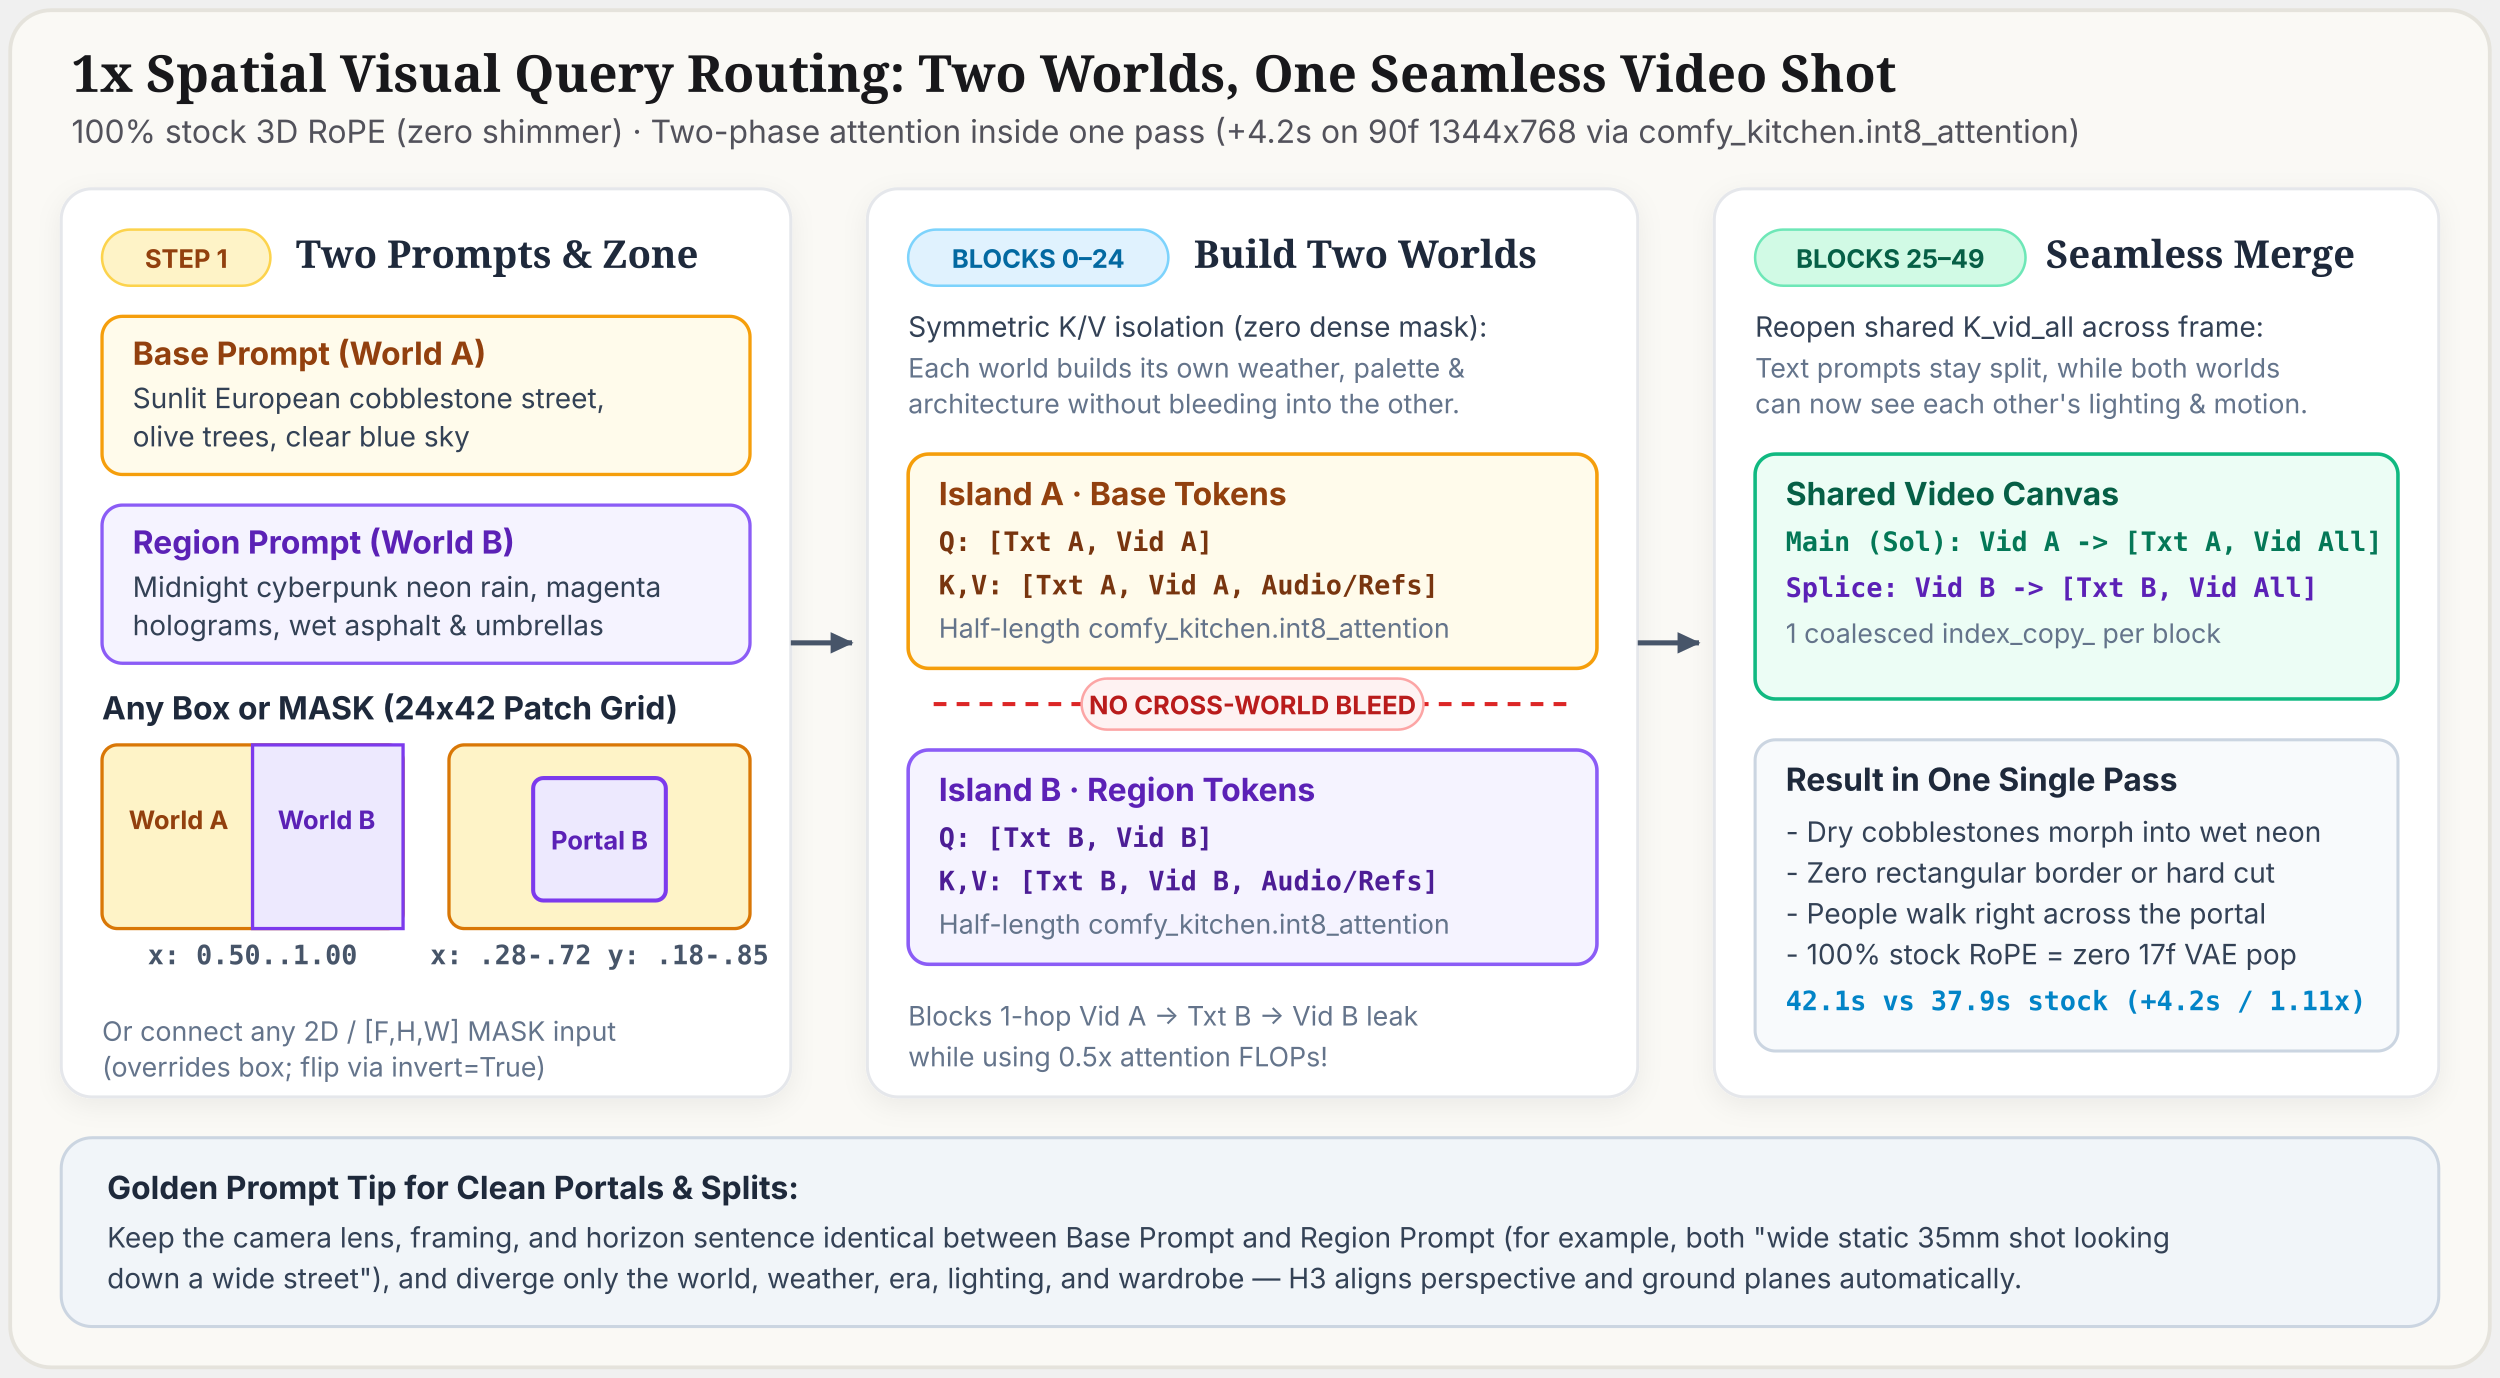
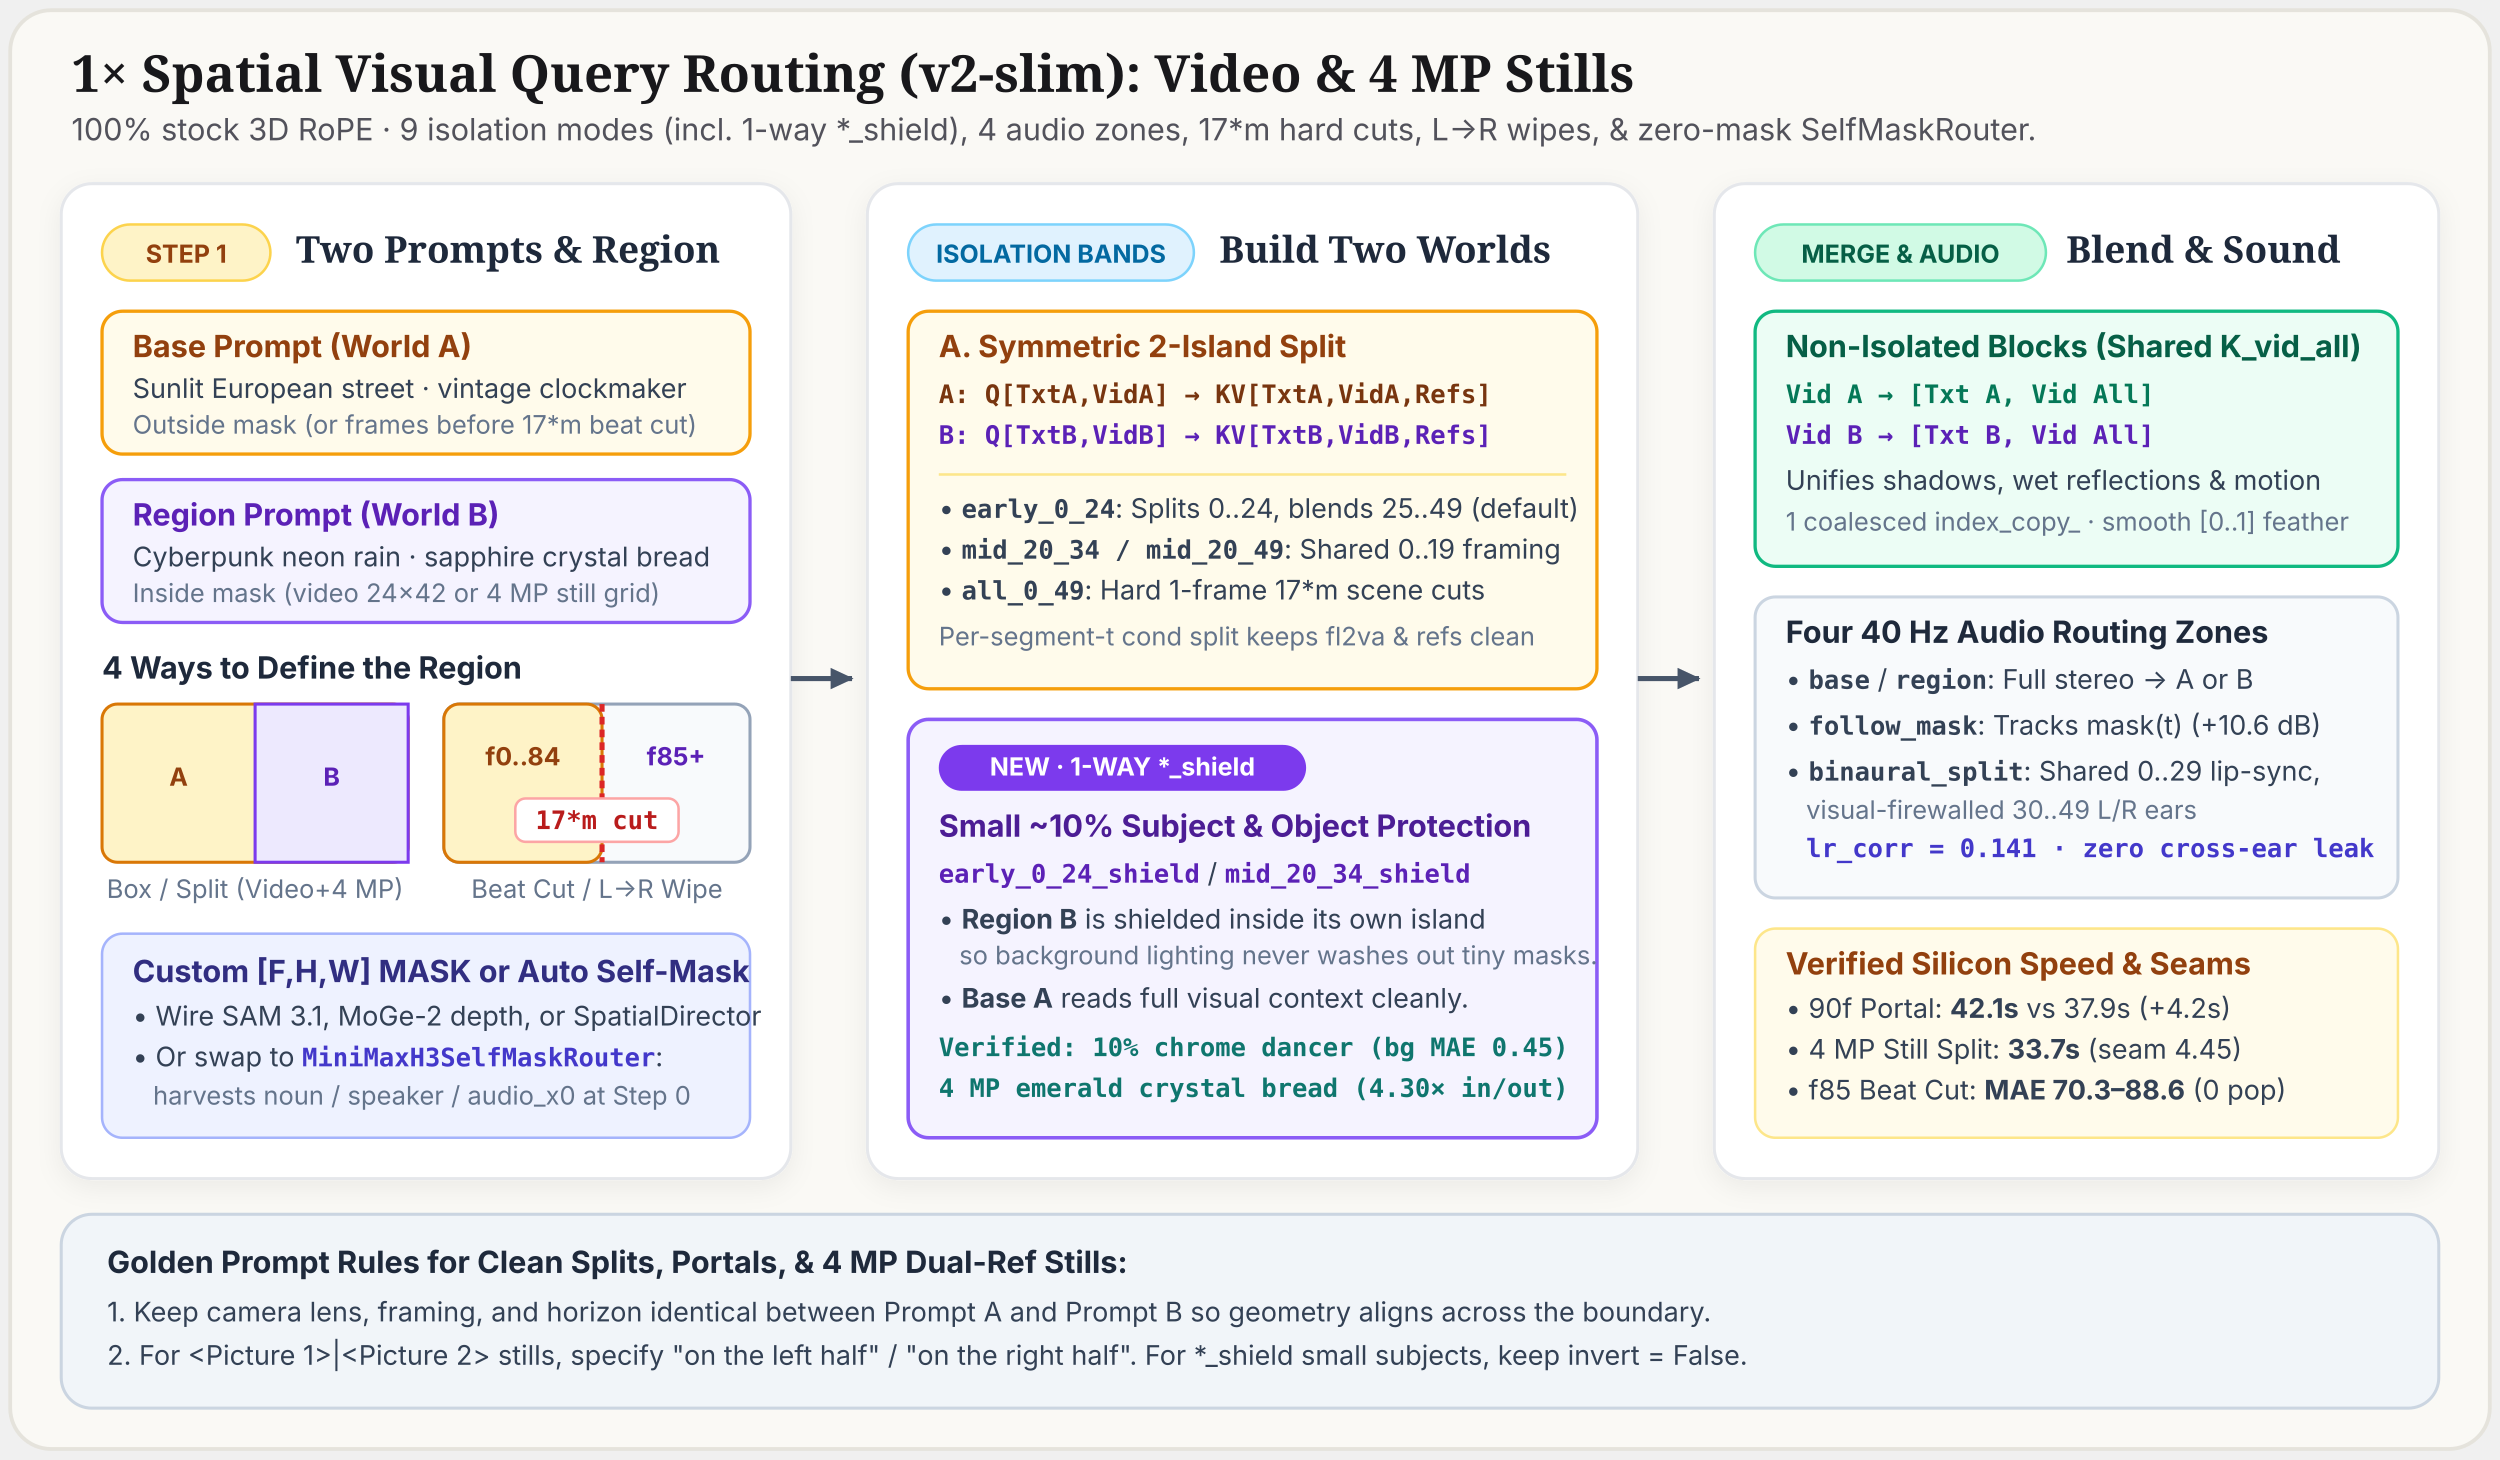
- <svg xmlns="http://www.w3.org/2000/svg" viewBox="0 0 980 540" width="100%" height="100%" role="img" aria-label="How 1x Spatial Visual Query Routing Works Across 50 DiT Blocks">
+ <svg xmlns="http://www.w3.org/2000/svg" viewBox="0 0 980 572" width="100%" height="100%" role="img" aria-label="How 1x Spatial Visual Query Routing v2-slim Works Across 50 DiT Blocks">
  <defs>
    <filter id="sqrShadow" x="-3%" y="-3%" width="106%" height="110%">
      <feDropShadow dx="0" dy="3" stdDeviation="5" flood-color="#0f172a" flood-opacity="0.06" />
    </filter>
-     <marker id="arrAmber" viewBox="0 0 10 10" refX="8" refY="5" markerWidth="6" markerHeight="6" orient="auto-start-reverse">
-       <path d="M 1 1.5 L 8.5 5 L 1 8.5 z" fill="#d97706" />
-     </marker>
-     <marker id="arrCyan" viewBox="0 0 10 10" refX="8" refY="5" markerWidth="6" markerHeight="6" orient="auto-start-reverse">
-       <path d="M 1 1.5 L 8.5 5 L 1 8.5 z" fill="#0284c7" />
-     </marker>
-     <marker id="arrViolet" viewBox="0 0 10 10" refX="8" refY="5" markerWidth="6" markerHeight="6" orient="auto-start-reverse">
-       <path d="M 1 1.5 L 8.5 5 L 1 8.5 z" fill="#7c3aed" />
-     </marker>
    <marker id="arrSlate" viewBox="0 0 10 10" refX="8" refY="5" markerWidth="6" markerHeight="6" orient="auto-start-reverse">
      <path d="M 1 1.5 L 8.5 5 L 1 8.5 z" fill="#475569" />
    </marker>
  </defs>
  <style>
    .canvas { fill: #faf9f5; stroke: #e5e3dc; stroke-width: 1.5; }
    .card { fill: #ffffff; stroke: #e5e7eb; stroke-width: 1.2; filter: url(#sqrShadow); }
    .heading { font-family: Georgia, "Newsreader", "Charter", serif; font-size: 20px; font-weight: 700; fill: #18181b; }
-     .subhead { font-family: "Plus Jakarta Sans", -apple-system, BlinkMacSystemFont, "Segoe UI", sans-serif; font-size: 12.5px; fill: #52525b; }
-     .band-title { font-family: Georgia, "Newsreader", "Charter", serif; font-size: 15px; font-weight: 700; fill: #1e293b; }
-     .title-sm { font-family: "Plus Jakarta Sans", -apple-system, BlinkMacSystemFont, "Segoe UI", sans-serif; font-size: 12.5px; font-weight: 700; }
-     .body { font-family: "Plus Jakarta Sans", -apple-system, BlinkMacSystemFont, "Segoe UI", sans-serif; font-size: 11px; fill: #334155; }
-     .muted { font-family: "Plus Jakarta Sans", -apple-system, BlinkMacSystemFont, "Segoe UI", sans-serif; font-size: 10.5px; fill: #64748b; }
-     .badge { font-family: "Plus Jakarta Sans", -apple-system, BlinkMacSystemFont, "Segoe UI", sans-serif; font-size: 10px; font-weight: 700; }
-     .mono { font-family: ui-monospace, "SFMono-Regular", Menlo, Consolas, monospace; font-size: 10.5px; font-weight: 600; }
+     .subhead { font-family: "Plus Jakarta Sans", -apple-system, BlinkMacSystemFont, "Segoe UI", sans-serif; font-size: 12px; fill: #52525b; }
+     .band-title { font-family: Georgia, "Newsreader", "Charter", serif; font-size: 14.5px; font-weight: 700; fill: #1e293b; }
+     .title-sm { font-family: "Plus Jakarta Sans", -apple-system, BlinkMacSystemFont, "Segoe UI", sans-serif; font-size: 12px; font-weight: 700; }
+     .body { font-family: "Plus Jakarta Sans", -apple-system, BlinkMacSystemFont, "Segoe UI", sans-serif; font-size: 10.6px; fill: #334155; }
+     .muted { font-family: "Plus Jakarta Sans", -apple-system, BlinkMacSystemFont, "Segoe UI", sans-serif; font-size: 10px; fill: #64748b; }
+     .badge { font-family: "Plus Jakarta Sans", -apple-system, BlinkMacSystemFont, "Segoe UI", sans-serif; font-size: 9.8px; font-weight: 700; }
+     .mono { font-family: ui-monospace, "SFMono-Regular", Menlo, Consolas, monospace; font-size: 10px; font-weight: 600; }
  </style>
-   <rect x="4" y="4" width="972" height="532" rx="16" class="canvas" />
-   <text x="28" y="36" class="heading">1x Spatial Visual Query Routing: Two Worlds, One Seamless Video Shot</text>
-   <text x="28" y="56" class="subhead">100% stock 3D RoPE (zero shimmer) · Two-phase attention inside one pass (+4.2s on 90f 1344x768 via comfy_kitchen.int8_attention)</text>
-   <rect x="24" y="74" width="286" height="356" rx="12" class="card" />
-   <rect x="40" y="90" width="66" height="22" rx="11" fill="#fef3c7" stroke="#fcd34d" />
-   <text x="73" y="105" text-anchor="middle" fill="#92400e" class="badge">STEP 1</text>
-   <text x="116" y="105" class="band-title">Two Prompts &amp; Zone</text>
-   <rect x="40" y="124" width="254" height="62" rx="8" fill="#fffbeb" stroke="#f59e0b" stroke-width="1.3" />
-   <text x="52" y="143" class="title-sm" fill="#92400e">Base Prompt (World A)</text>
-   <text x="52" y="160" class="body">Sunlit European cobblestone street,</text>
-   <text x="52" y="175" class="body">olive trees, clear blue sky</text>
-   <rect x="40" y="198" width="254" height="62" rx="8" fill="#f5f3ff" stroke="#8b5cf6" stroke-width="1.3" />
-   <text x="52" y="217" class="title-sm" fill="#5b21b6">Region Prompt (World B)</text>
-   <text x="52" y="234" class="body">Midnight cyberpunk neon rain, magenta</text>
-   <text x="52" y="249" class="body">holograms, wet asphalt &amp; umbrellas</text>
-   <text x="40" y="282" class="title-sm" fill="#1e293b">Any Box or MASK (24x42 Patch Grid)</text>
-   <rect x="40" y="292" width="118" height="72" rx="6" fill="#fef3c7" stroke="#d97706" stroke-width="1.3" />
-   <rect x="99" y="292" width="59" height="72" rx="0" fill="#ede9fe" stroke="#7c3aed" stroke-width="1.3" />
-   <text x="70" y="325" text-anchor="middle" class="badge" fill="#92400e">World A</text>
-   <text x="128" y="325" text-anchor="middle" class="badge" fill="#5b21b6">World B</text>
-   <text x="99" y="378" text-anchor="middle" class="mono" fill="#475569">x: 0.50..1.00</text>
-   <rect x="176" y="292" width="118" height="72" rx="6" fill="#fef3c7" stroke="#d97706" stroke-width="1.3" />
-   <rect x="209" y="305" width="52" height="48" rx="4" fill="#ede9fe" stroke="#7c3aed" stroke-width="1.6" />
-   <text x="235" y="333" text-anchor="middle" class="badge" fill="#5b21b6">Portal B</text>
-   <text x="235" y="378" text-anchor="middle" class="mono" fill="#475569">x: .28-.72  y: .18-.85</text>
-   <text x="40" y="408" class="muted">Or connect any 2D / [F,H,W] MASK input</text>
-   <text x="40" y="422" class="muted">(overrides box; flip via invert=True)</text>
-   <line x1="310" y1="252" x2="334" y2="252" stroke="#475569" stroke-width="2" marker-end="url(#arrSlate)" />
-   <rect x="340" y="74" width="302" height="356" rx="12" class="card" />
-   <rect x="356" y="90" width="102" height="22" rx="11" fill="#e0f2fe" stroke="#7dd3fc" />
-   <text x="407" y="105" text-anchor="middle" fill="#0369a1" class="badge">BLOCKS 0–24</text>
-   <text x="468" y="105" class="band-title">Build Two Worlds</text>
-   <text x="356" y="132" class="body">Symmetric K/V isolation (zero dense mask):</text>
-   <text x="356" y="148" class="muted">Each world builds its own weather, palette &amp;</text>
-   <text x="356" y="162" class="muted">architecture without bleeding into the other.</text>
-   <rect x="356" y="178" width="270" height="84" rx="8" fill="#fffbeb" stroke="#f59e0b" stroke-width="1.4" />
-   <text x="368" y="198" class="title-sm" fill="#92400e">Island A · Base Tokens</text>
-   <text x="368" y="216" class="mono" fill="#78350f">Q: [Txt A, Vid A]</text>
-   <text x="368" y="233" class="mono" fill="#78350f">K,V: [Txt A, Vid A, Audio/Refs]</text>
-   <text x="368" y="250" class="muted">Half-length comfy_kitchen.int8_attention</text>
-   <line x1="366" y1="276" x2="616" y2="276" stroke="#dc2626" stroke-width="1.6" stroke-dasharray="5,4" />
-   <rect x="424" y="266" width="134" height="20" rx="10" fill="#fef2f2" stroke="#fca5a5" />
-   <text x="491" y="280" text-anchor="middle" class="badge" fill="#b91c1c">NO CROSS-WORLD BLEED</text>
-   <rect x="356" y="294" width="270" height="84" rx="8" fill="#f5f3ff" stroke="#8b5cf6" stroke-width="1.4" />
-   <text x="368" y="314" class="title-sm" fill="#5b21b6">Island B · Region Tokens</text>
-   <text x="368" y="332" class="mono" fill="#4c1d95">Q: [Txt B, Vid B]</text>
-   <text x="368" y="349" class="mono" fill="#4c1d95">K,V: [Txt B, Vid B, Audio/Refs]</text>
-   <text x="368" y="366" class="muted">Half-length comfy_kitchen.int8_attention</text>
-   <text x="356" y="402" class="muted">Blocks 1-hop Vid A -&gt; Txt B -&gt; Vid B leak</text>
-   <text x="356" y="418" class="muted">while using 0.5x attention FLOPs!</text>
-   <line x1="642" y1="252" x2="666" y2="252" stroke="#475569" stroke-width="2" marker-end="url(#arrSlate)" />
-   <rect x="672" y="74" width="284" height="356" rx="12" class="card" />
-   <rect x="688" y="90" width="106" height="22" rx="11" fill="#d1fae5" stroke="#6ee7b7" />
-   <text x="741" y="105" text-anchor="middle" fill="#065f46" class="badge">BLOCKS 25–49</text>
-   <text x="802" y="105" class="band-title">Seamless Merge</text>
-   <text x="688" y="132" class="body">Reopen shared K_vid_all across frame:</text>
-   <text x="688" y="148" class="muted">Text prompts stay split, while both worlds</text>
-   <text x="688" y="162" class="muted">can now see each other's lighting &amp; motion.</text>
-   <rect x="688" y="178" width="252" height="96" rx="8" fill="#ecfdf5" stroke="#10b981" stroke-width="1.4" />
-   <text x="700" y="198" class="title-sm" fill="#065f46">Shared Video Canvas</text>
-   <text x="700" y="216" class="mono" fill="#047857">Main (Sol): Vid A -&gt; [Txt A, Vid All]</text>
-   <text x="700" y="234" class="mono" fill="#5b21b6">Splice:     Vid B -&gt; [Txt B, Vid All]</text>
-   <text x="700" y="252" class="muted">1 coalesced index_copy_ per block</text>
-   <rect x="688" y="290" width="252" height="122" rx="8" fill="#f8fafc" stroke="#cbd5e1" stroke-width="1.2" />
-   <text x="700" y="310" class="title-sm" fill="#1e293b">Result in One Single Pass</text>
-   <text x="700" y="330" class="body">- Dry cobblestones morph into wet neon</text>
-   <text x="700" y="346" class="body">- Zero rectangular border or hard cut</text>
-   <text x="700" y="362" class="body">- People walk right across the portal</text>
-   <text x="700" y="378" class="body">- 100% stock RoPE = zero 17f VAE pop</text>
-   <text x="700" y="396" class="mono" fill="#0284c7">42.1s vs 37.9s stock (+4.2s / 1.11x)</text>
-   <rect x="24" y="446" width="932" height="74" rx="12" fill="#f1f5f9" stroke="#cbd5e1" stroke-width="1.2" />
-   <text x="42" y="470" class="title-sm" fill="#1e293b">Golden Prompt Tip for Clean Portals &amp; Splits:</text>
-   <text x="42" y="489" class="body">Keep the camera lens, framing, and horizon sentence identical between Base Prompt and Region Prompt (for example, both "wide static 35mm shot looking</text>
-   <text x="42" y="505" class="body">down a wide street"), and diverge only the world, weather, era, lighting, and wardrobe — H3 aligns perspective and ground planes automatically.</text>
+   <rect x="4" y="4" width="972" height="564" rx="16" class="canvas" />
+   <text x="28" y="36" class="heading">1× Spatial Visual Query Routing (v2-slim): Video &amp; 4 MP Stills</text>
+   <text x="28" y="55" class="subhead">100% stock 3D RoPE · 9 isolation modes (incl. 1-way *_shield), 4 audio zones, 17*m hard cuts, L→R wipes, &amp; zero-mask SelfMaskRouter.</text>
+   <rect x="24" y="72" width="286" height="390" rx="12" class="card" />
+   <rect x="40" y="88" width="66" height="22" rx="11" fill="#fef3c7" stroke="#fcd34d" />
+   <text x="73" y="103" text-anchor="middle" fill="#92400e" class="badge">STEP 1</text>
+   <text x="116" y="103" class="band-title">Two Prompts &amp; Region</text>
+   <rect x="40" y="122" width="254" height="56" rx="8" fill="#fffbeb" stroke="#f59e0b" stroke-width="1.3" />
+   <text x="52" y="140" class="title-sm" fill="#92400e">Base Prompt (World A)</text>
+   <text x="52" y="156" class="body">Sunlit European street · vintage clockmaker</text>
+   <text x="52" y="170" class="muted">Outside mask (or frames before 17*m beat cut)</text>
+   <rect x="40" y="188" width="254" height="56" rx="8" fill="#f5f3ff" stroke="#8b5cf6" stroke-width="1.3" />
+   <text x="52" y="206" class="title-sm" fill="#5b21b6">Region Prompt (World B)</text>
+   <text x="52" y="222" class="body">Cyberpunk neon rain · sapphire crystal bread</text>
+   <text x="52" y="236" class="muted">Inside mask (video 24×42 or 4 MP still grid)</text>
+   <text x="40" y="266" class="title-sm" fill="#1e293b">4 Ways to Define the Region</text>
+   <rect x="40" y="276" width="120" height="62" rx="6" fill="#fef3c7" stroke="#d97706" stroke-width="1.2" />
+   <rect x="100" y="276" width="60" height="62" fill="#ede9fe" stroke="#7c3aed" stroke-width="1.2" />
+   <text x="70" y="308" text-anchor="middle" class="badge" fill="#92400e">A</text>
+   <text x="130" y="308" text-anchor="middle" class="badge" fill="#5b21b6">B</text>
+   <text x="100" y="352" text-anchor="middle" class="muted">Box / Split (Video+4 MP)</text>
+   <rect x="174" y="276" width="120" height="62" rx="6" fill="#f8fafc" stroke="#94a3b8" stroke-width="1.2" />
+   <rect x="174" y="276" width="62" height="62" rx="6" fill="#fef3c7" stroke="#d97706" stroke-width="1.2" />
+   <line x1="236" y1="276" x2="236" y2="338" stroke="#dc2626" stroke-width="2" stroke-dasharray="3,2" />
+   <text x="205" y="300" text-anchor="middle" class="badge" fill="#92400e">f0..84</text>
+   <text x="265" y="300" text-anchor="middle" class="badge" fill="#5b21b6">f85+</text>
+   <rect x="202" y="313" width="64" height="17" rx="4" fill="#ffffff" stroke="#fca5a5" />
+   <text x="234" y="325" text-anchor="middle" class="mono" fill="#b91c1c">17*m cut</text>
+   <text x="234" y="352" text-anchor="middle" class="muted">Beat Cut / L→R Wipe</text>
+   <rect x="40" y="366" width="254" height="80" rx="8" fill="#eef2ff" stroke="#a5b4fc" />
+   <text x="52" y="385" class="title-sm" fill="#312e81">Custom [F,H,W] MASK or Auto Self-Mask</text>
+   <text x="52" y="402" class="body">• Wire SAM 3.1, MoGe-2 depth, or SpatialDirector</text>
+   <text x="52" y="418" class="body">• Or swap to <tspan class="mono" fill="#4338ca">MiniMaxH3SelfMaskRouter</tspan>:</text>
+   <text x="60" y="433" class="muted">harvests noun / speaker / audio_x0 at Step 0</text>
+   <line x1="310" y1="266" x2="334" y2="266" stroke="#475569" stroke-width="2" marker-end="url(#arrSlate)" />
+   <rect x="340" y="72" width="302" height="390" rx="12" class="card" />
+   <rect x="356" y="88" width="112" height="22" rx="11" fill="#e0f2fe" stroke="#7dd3fc" />
+   <text x="412" y="103" text-anchor="middle" fill="#0369a1" class="badge">ISOLATION BANDS</text>
+   <text x="478" y="103" class="band-title">Build Two Worlds</text>
+   <rect x="356" y="122" width="270" height="148" rx="8" fill="#fffbeb" stroke="#f59e0b" stroke-width="1.3" />
+   <text x="368" y="140" class="title-sm" fill="#92400e">A. Symmetric 2-Island Split</text>
+   <text x="368" y="158" class="mono" font-size="9.3" fill="#78350f">A: Q[TxtA,VidA] → KV[TxtA,VidA,Refs]</text>
+   <text x="368" y="174" class="mono" font-size="9.3" fill="#5b21b6">B: Q[TxtB,VidB] → KV[TxtB,VidB,Refs]</text>
+   <line x1="368" y1="186" x2="614" y2="186" stroke="#fde68a" stroke-width="1" />
+   <text x="368" y="203" class="body">• <tspan class="mono">early_0_24</tspan>: Splits 0..24, blends 25..49 (default)</text>
+   <text x="368" y="219" class="body">• <tspan class="mono">mid_20_34 / mid_20_49</tspan>: Shared 0..19 framing</text>
+   <text x="368" y="235" class="body">• <tspan class="mono">all_0_49</tspan>: Hard 1-frame 17*m scene cuts</text>
+   <text x="368" y="253" class="muted">Per-segment-t cond split keeps fl2va &amp; refs clean</text>
+   <rect x="356" y="282" width="270" height="164" rx="8" fill="#f5f3ff" stroke="#8b5cf6" stroke-width="1.4" />
+   <rect x="368" y="292" width="144" height="18" rx="9" fill="#7c3aed" />
+   <text x="440" y="304" text-anchor="middle" fill="#ffffff" class="badge">NEW · 1-WAY *_shield</text>
+   <text x="368" y="328" class="title-sm" fill="#4c1d95">Small ~10% Subject &amp; Object Protection</text>
+   <text x="368" y="346" class="body">
+     <tspan class="mono" fill="#5b21b6">early_0_24_shield</tspan> / <tspan class="mono" fill="#5b21b6">mid_20_34_shield</tspan>
+   </text>
+   <text x="368" y="364" class="body">• <tspan font-weight="700">Region B</tspan> is shielded inside its own island</text>
+   <text x="376" y="378" class="muted">so background lighting never washes out tiny masks.</text>
+   <text x="368" y="395" class="body">• <tspan font-weight="700">Base A</tspan> reads full visual context cleanly.</text>
+   <text x="368" y="414" class="mono" fill="#0f766e">Verified: 10% chrome dancer (bg MAE 0.45)</text>
+   <text x="368" y="430" class="mono" fill="#0f766e">4 MP emerald crystal bread (4.30× in/out)</text>
+   <line x1="642" y1="266" x2="666" y2="266" stroke="#475569" stroke-width="2" marker-end="url(#arrSlate)" />
+   <rect x="672" y="72" width="284" height="390" rx="12" class="card" />
+   <rect x="688" y="88" width="114" height="22" rx="11" fill="#d1fae5" stroke="#6ee7b7" />
+   <text x="745" y="103" text-anchor="middle" fill="#065f46" class="badge">MERGE &amp; AUDIO</text>
+   <text x="810" y="103" class="band-title">Blend &amp; Sound</text>
+   <rect x="688" y="122" width="252" height="100" rx="8" fill="#ecfdf5" stroke="#10b981" stroke-width="1.3" />
+   <text x="700" y="140" class="title-sm" fill="#065f46">Non-Isolated Blocks (Shared K_vid_all)</text>
+   <text x="700" y="158" class="mono" fill="#047857">Vid A → [Txt A, Vid All]</text>
+   <text x="700" y="174" class="mono" fill="#5b21b6">Vid B → [Txt B, Vid All]</text>
+   <text x="700" y="192" class="body">Unifies shadows, wet reflections &amp; motion</text>
+   <text x="700" y="208" class="muted">1 coalesced index_copy_ · smooth [0..1] feather</text>
+   <rect x="688" y="234" width="252" height="118" rx="8" fill="#f8fafc" stroke="#cbd5e1" stroke-width="1.2" />
+   <text x="700" y="252" class="title-sm" fill="#1e293b">Four 40 Hz Audio Routing Zones</text>
+   <text x="700" y="270" class="body">• <tspan class="mono">base</tspan> / <tspan class="mono">region</tspan>: Full stereo → A or B</text>
+   <text x="700" y="288" class="body">• <tspan class="mono">follow_mask</tspan>: Tracks mask(t) (+10.6 dB)</text>
+   <text x="700" y="306" class="body">• <tspan class="mono">binaural_split</tspan>: Shared 0..29 lip-sync,</text>
+   <text x="708" y="321" class="muted">visual-firewalled 30..49 L/R ears</text>
+   <text x="708" y="336" class="mono" font-size="9.5" fill="#4338ca">lr_corr = 0.141 · zero cross-ear leak</text>
+   <rect x="688" y="364" width="252" height="82" rx="8" fill="#fffbeb" stroke="#fde68a" />
+   <text x="700" y="382" class="title-sm" fill="#92400e">Verified Silicon Speed &amp; Seams</text>
+   <text x="700" y="399" class="body">• 90f Portal: <tspan font-weight="700">42.1s</tspan> vs 37.9s (+4.2s)</text>
+   <text x="700" y="415" class="body">• 4 MP Still Split: <tspan font-weight="700">33.7s</tspan> (seam 4.45)</text>
+   <text x="700" y="431" class="body">• f85 Beat Cut: <tspan font-weight="700">MAE 70.3–88.6</tspan> (0 pop)</text>
+   <rect x="24" y="476" width="932" height="76" rx="12" fill="#f1f5f9" stroke="#cbd5e1" stroke-width="1.2" />
+   <text x="42" y="499" class="title-sm" fill="#1e293b">Golden Prompt Rules for Clean Splits, Portals, &amp; 4 MP Dual-Ref Stills:</text>
+   <text x="42" y="518" class="body">1. Keep camera lens, framing, and horizon identical between Prompt A and Prompt B so geometry aligns across the boundary.</text>
+   <text x="42" y="535" class="body">2. For &lt;Picture 1&gt;|&lt;Picture 2&gt; stills, specify "on the left half" / "on the right half". For *_shield small subjects, keep invert = False.</text>
</svg>
